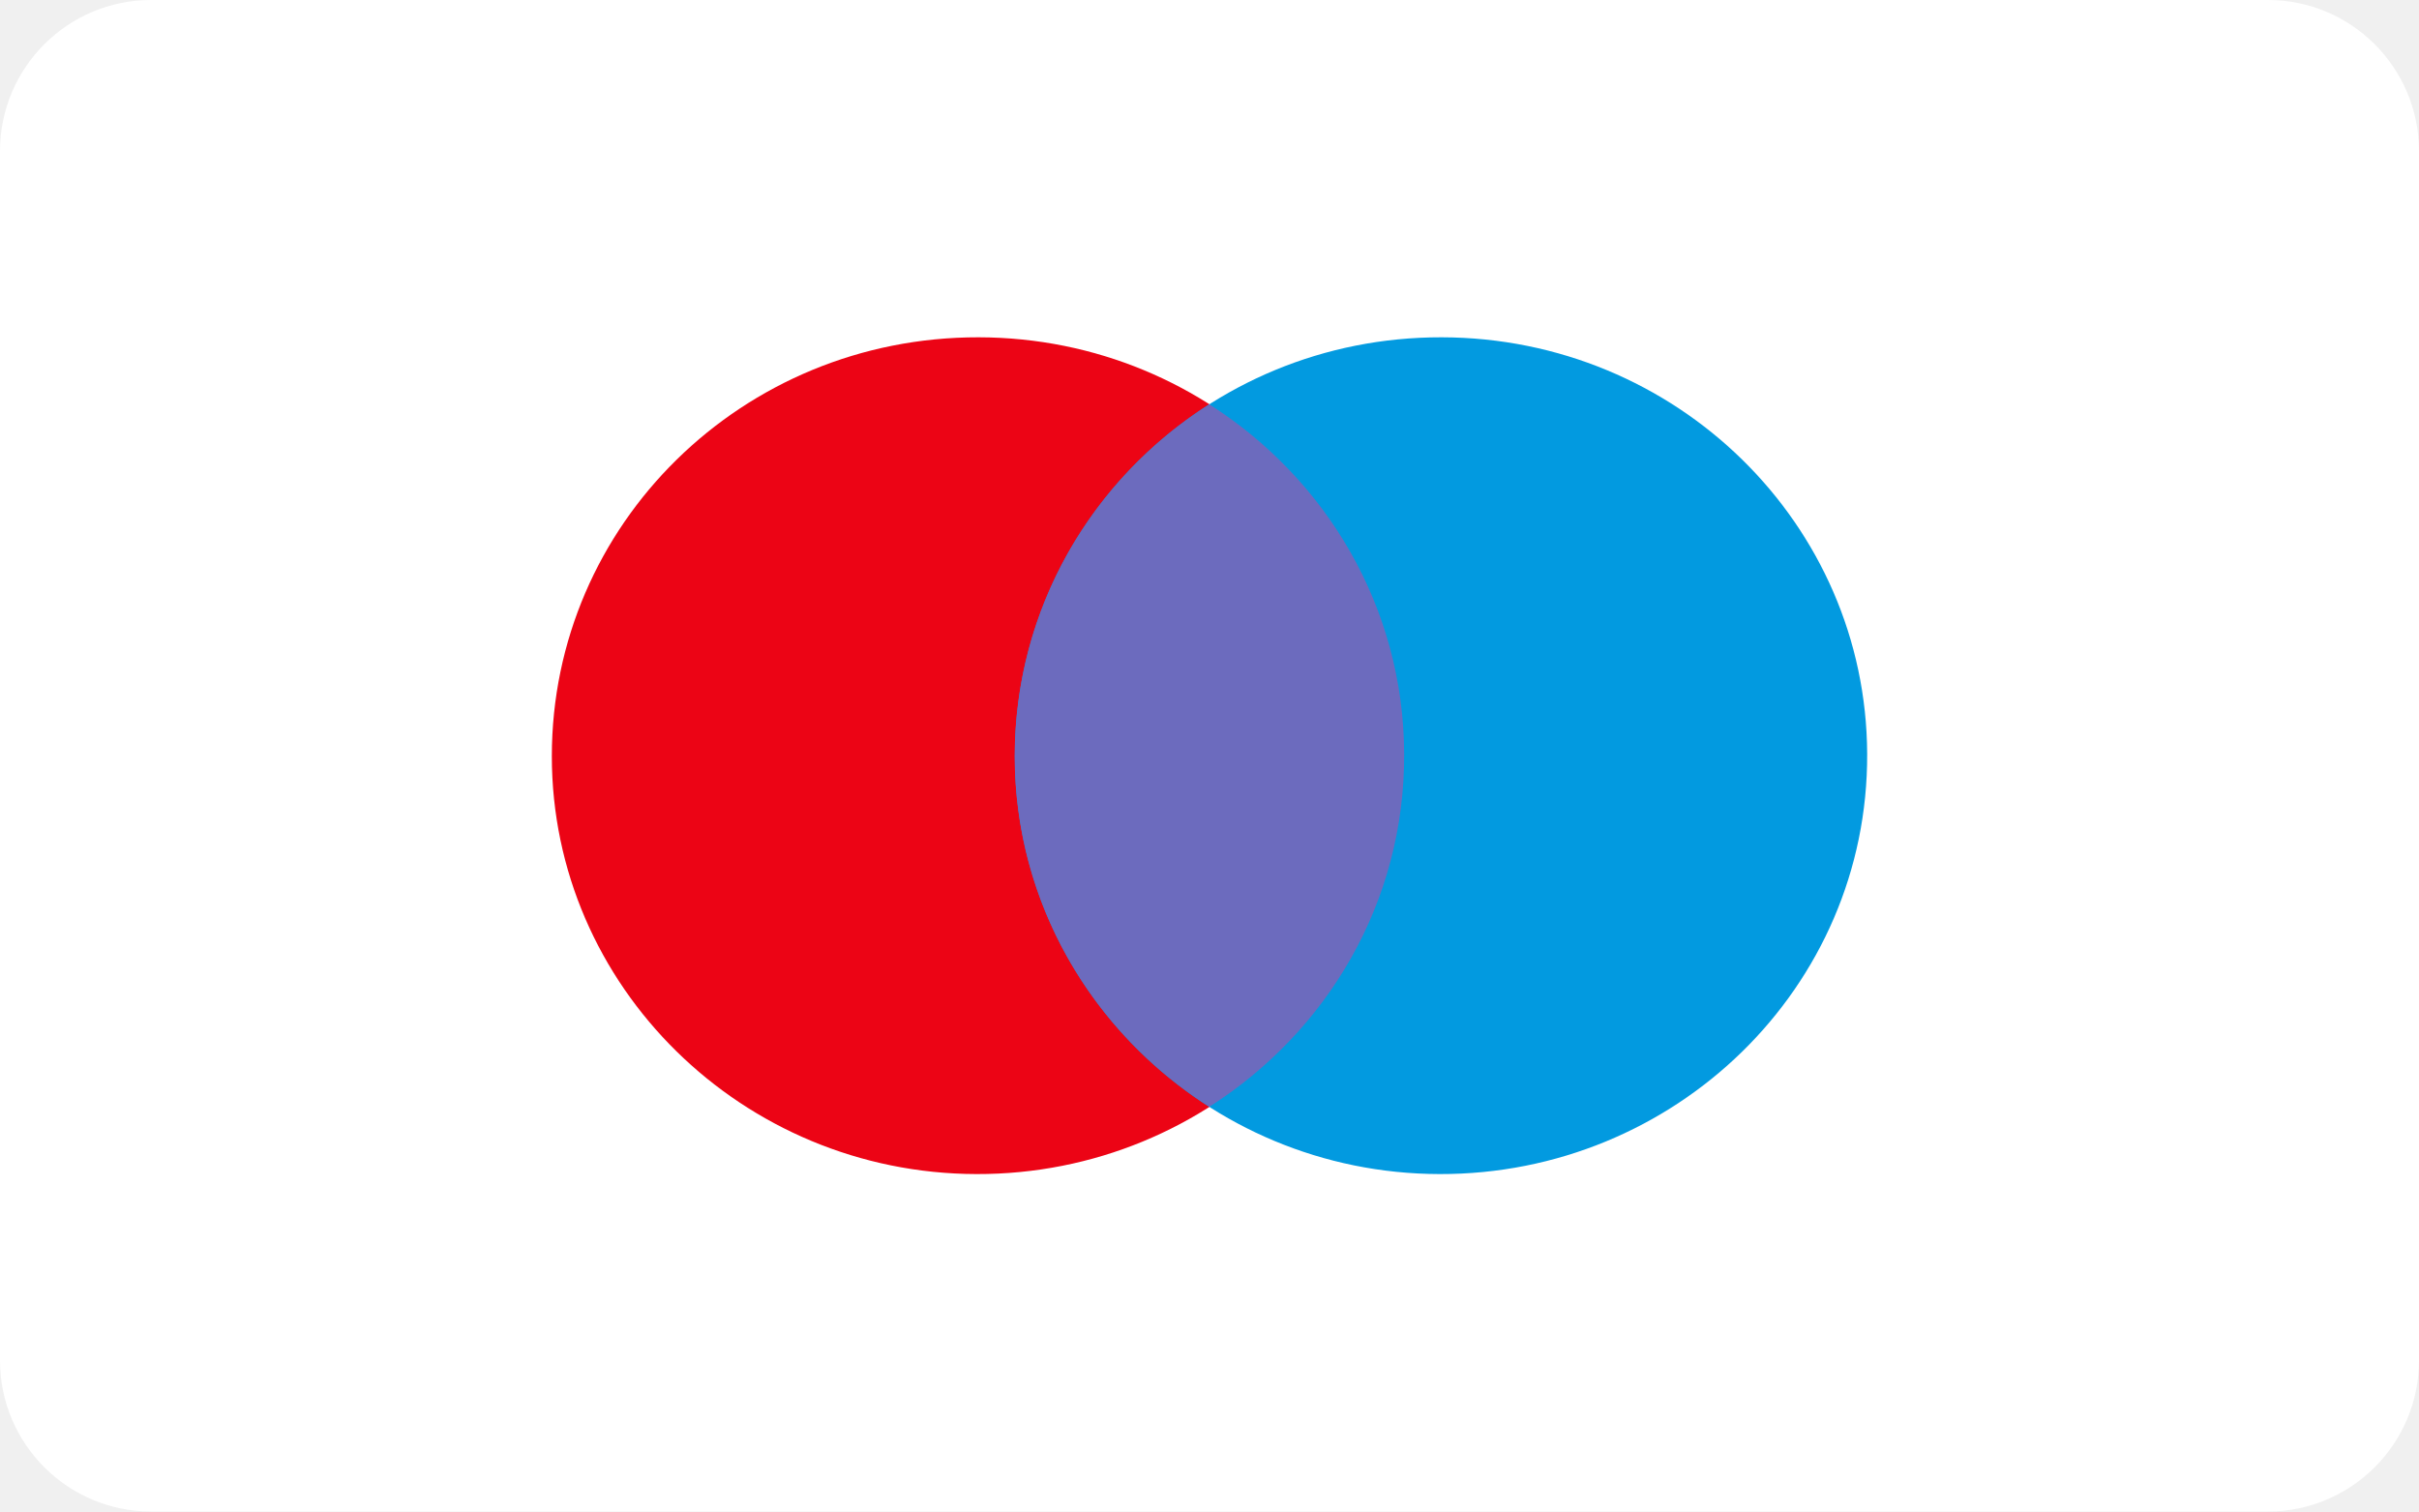
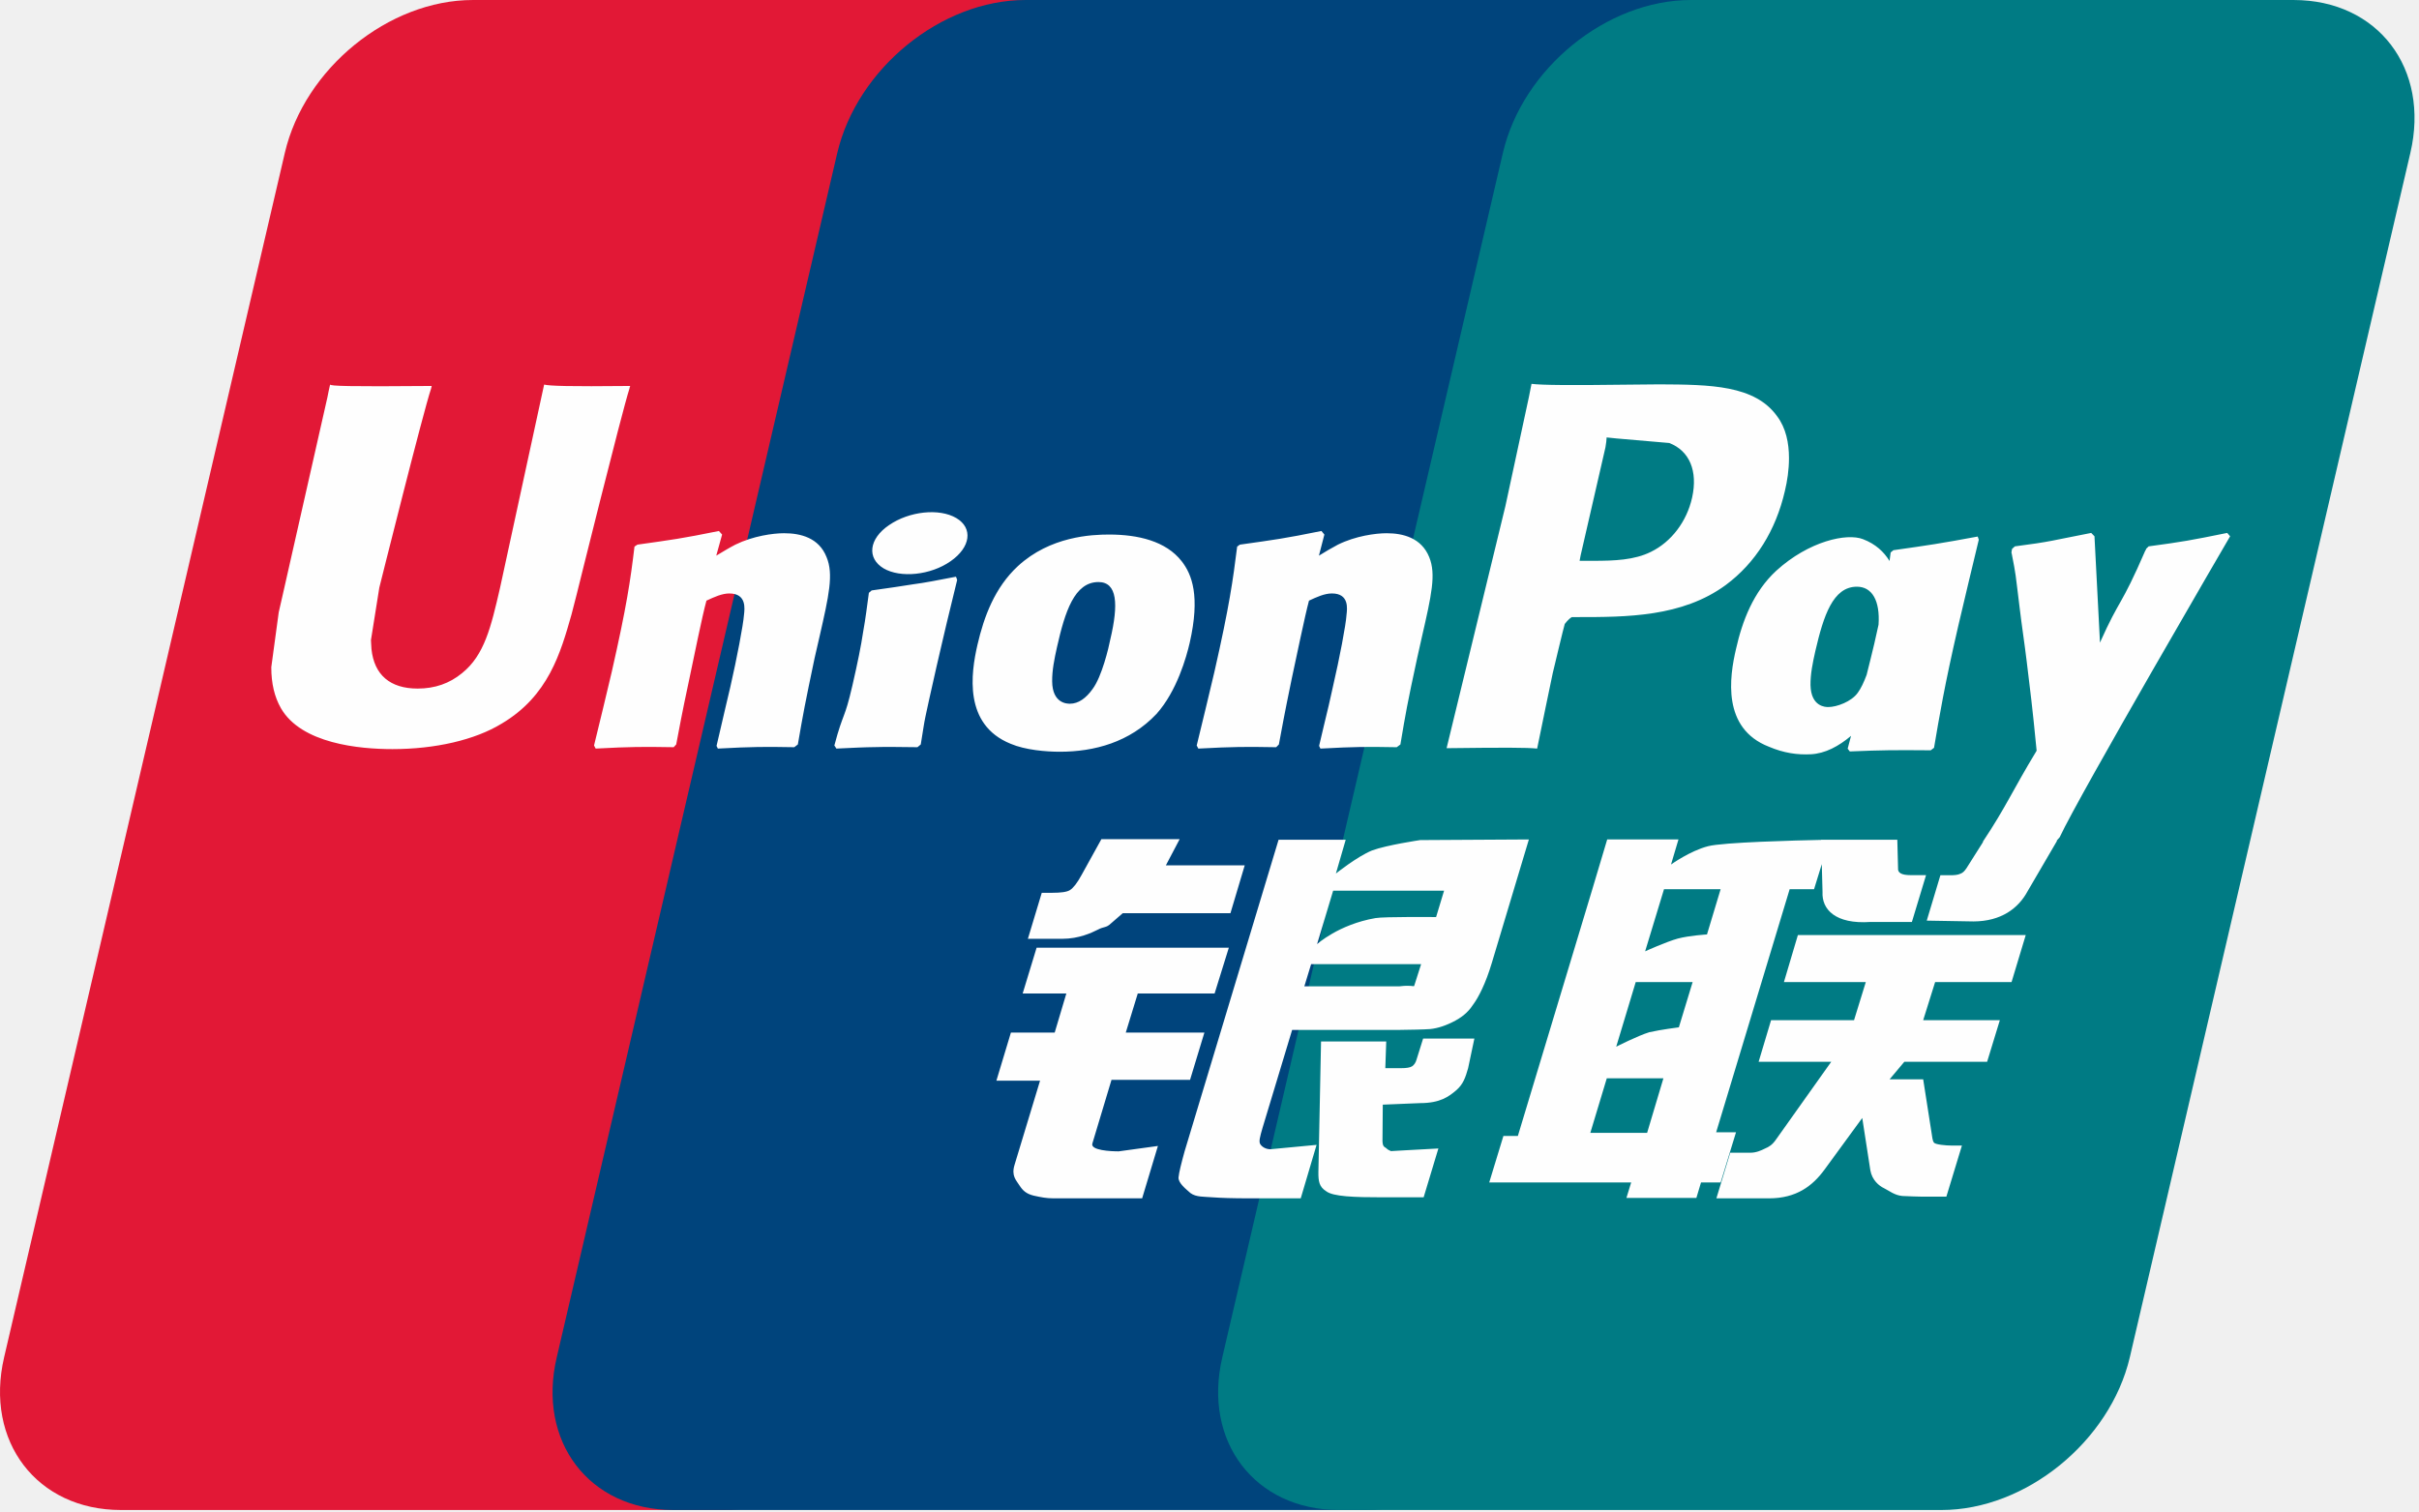
- <svg xmlns="http://www.w3.org/2000/svg" width="32" height="20" fill="none" role="img" aria-label="UnionPay">
-   <g clip-path="url(#unionPay_svg__a)">
-     <rect width="32" height="20" fill="#fff" rx="2" />
-     <path fill="#EC0415" d="M7.3 10.005c0-3.068 2.522-5.547 5.645-5.542 3.107.005 5.617 2.47 5.63 5.51.014 3.099-2.548 5.57-5.658 5.562-3.096-.007-5.618-2.485-5.617-5.53" />
-     <path fill="#029AE0" d="M13.425 10.005c0-3.068 2.522-5.547 5.645-5.542 3.107.005 5.617 2.47 5.63 5.51.014 3.099-2.548 5.57-5.658 5.562-3.096-.007-5.618-2.485-5.617-5.53" />
-     <path fill="#6C6BBE" d="M15.997 5.35c1.546.982 2.57 2.685 2.578 4.623.009 1.97-1.025 3.685-2.578 4.672-1.547-.986-2.574-2.697-2.574-4.64 0-1.954 1.024-3.67 2.574-4.656" />
+ <svg xmlns="http://www.w3.org/2000/svg" width="256px" height="160px" viewBox="0 0 256 160" version="1.1" preserveAspectRatio="xMidYMid">
+   <g>
+     <path d="M50.042,0.001 L113.82,0.001 C122.723,0.001 128.26,7.257 126.184,16.19 L96.49,143.675 C94.395,152.577 85.481,159.84 76.572,159.84 L12.799,159.84 C3.909,159.84 -1.641,152.577 0.436,143.675 L30.142,16.19 C32.219,7.257 41.128,0.001 50.042,0.001" fill="#E21836" />
+     <path d="M108.513,0.001 L181.857,0.001 C190.758,0.001 186.745,7.257 184.651,16.19 L154.962,143.675 C152.879,152.577 153.528,159.84 144.608,159.84 L71.265,159.84 C62.345,159.84 56.824,152.577 58.92,143.675 L88.607,16.19 C90.715,7.257 99.606,0.001 108.513,0.001" fill="#00447C" />
+     <path d="M178.948,0.001 L242.726,0.001 C251.642,0.001 257.179,7.257 255.085,16.19 L225.396,143.675 C223.301,152.577 214.381,159.84 205.467,159.84 L141.718,159.84 C132.798,159.84 127.265,152.577 129.355,143.675 L159.048,16.19 C161.125,7.257 170.028,0.001 178.948,0.001" fill="#007B84" />
+     <path d="M66.698,40.856 C60.14,40.923 58.203,40.856 57.584,40.71 C57.346,41.84 52.92,62.256 52.908,62.273 C51.955,66.404 51.262,69.348 48.906,71.249 C47.57,72.354 46.009,72.888 44.199,72.888 C41.291,72.888 39.596,71.443 39.312,68.704 L39.257,67.764 C39.257,67.764 40.143,62.231 40.143,62.2 C40.143,62.2 44.788,43.595 45.62,41.136 C45.664,40.996 45.676,40.923 45.687,40.856 C36.646,40.935 35.043,40.856 34.933,40.71 C34.872,40.911 34.648,42.064 34.648,42.064 L29.905,63.033 L29.498,64.812 L28.71,70.629 C28.71,72.354 29.049,73.763 29.723,74.954 C31.884,78.73 38.048,79.296 41.535,79.296 C46.027,79.296 50.242,78.341 53.09,76.598 C58.033,73.677 59.327,69.112 60.48,65.054 L61.015,62.973 C61.015,62.973 65.8,43.65 66.613,41.136 C66.644,40.996 66.656,40.923 66.698,40.856 Z M82.979,56.444 C81.825,56.444 79.717,56.724 77.824,57.652 C77.137,58.005 76.487,58.412 75.801,58.818 L76.42,56.584 L76.081,56.208 C72.066,57.021 71.167,57.13 67.458,57.652 L67.147,57.859 C66.717,61.43 66.334,64.114 64.738,71.133 C64.13,73.72 63.499,76.332 62.866,78.912 L63.037,79.24 C66.838,79.04 67.991,79.04 71.295,79.094 L71.562,78.803 C71.982,76.653 72.036,76.15 72.966,71.795 C73.403,69.731 74.314,65.195 74.763,63.58 C75.588,63.197 76.403,62.821 77.18,62.821 C79.032,62.821 78.806,64.436 78.735,65.08 C78.655,66.16 77.981,69.689 77.289,72.719 L76.827,74.674 C76.506,76.119 76.153,77.522 75.831,78.954 L75.971,79.24 C79.717,79.04 80.86,79.04 84.059,79.094 L84.435,78.803 C85.014,75.446 85.183,74.547 86.209,69.658 L86.725,67.412 C87.728,63.015 88.232,60.786 87.473,58.97 C86.671,56.935 84.746,56.444 82.979,56.444 Z M101.166,61.047 C99.174,61.43 97.904,61.684 96.642,61.849 C95.391,62.05 94.17,62.232 92.246,62.499 L92.093,62.637 L91.953,62.748 C91.753,64.181 91.613,65.42 91.347,66.877 C91.122,68.383 90.775,70.095 90.211,72.554 C89.774,74.436 89.549,75.092 89.3,75.755 C89.057,76.417 88.79,77.061 88.299,78.912 L88.414,79.083 L88.51,79.24 C90.309,79.155 91.486,79.094 92.695,79.083 C93.903,79.04 95.154,79.083 97.091,79.094 L97.261,78.956 L97.443,78.803 C97.722,77.134 97.764,76.684 97.935,75.87 C98.105,74.996 98.397,73.787 99.114,70.556 C99.453,69.039 99.83,67.526 100.182,65.978 C100.547,64.436 100.929,62.917 101.293,61.4 L101.239,61.217 L101.166,61.047 Z M101.208,54.841 C99.399,53.773 96.223,54.112 94.085,55.587 C91.954,57.033 91.711,59.085 93.515,60.167 C95.293,61.205 98.481,60.896 100.6,59.408 C102.727,57.931 102.993,55.898 101.208,54.841 Z M112.151,79.575 C115.812,79.575 119.565,78.566 122.39,75.572 C124.563,73.144 125.559,69.531 125.905,68.043 C127.028,63.112 126.153,60.81 125.054,59.408 C123.385,57.27 120.434,56.584 117.373,56.584 C115.533,56.584 111.149,56.766 107.724,59.924 C105.265,62.201 104.128,65.292 103.443,68.254 C102.751,71.273 101.955,76.708 106.953,78.731 C108.495,79.393 110.718,79.575 112.151,79.575 Z M111.865,68.48 C112.709,64.746 113.706,61.612 116.249,61.612 C118.242,61.612 118.387,63.944 117.501,67.69 C117.342,68.522 116.615,71.614 115.63,72.931 C114.943,73.902 114.13,74.491 113.232,74.491 C112.964,74.491 111.374,74.491 111.349,72.13 C111.337,70.964 111.575,69.773 111.865,68.48 Z M135.056,79.095 L135.342,78.804 C135.748,76.654 135.815,76.149 136.713,71.796 C137.163,69.731 138.092,65.195 138.529,63.58 C139.356,63.196 140.157,62.82 140.959,62.82 C142.798,62.82 142.574,64.435 142.501,65.079 C142.434,66.161 141.759,69.688 141.055,72.718 L140.618,74.673 C140.284,76.119 139.92,77.521 139.599,78.955 L139.738,79.241 C143.497,79.04 144.596,79.04 147.814,79.095 L148.203,78.804 C148.767,75.444 148.92,74.546 149.977,69.658 L150.48,67.411 C151.488,63.014 151.998,60.787 151.251,58.971 C150.426,56.936 148.489,56.445 146.746,56.445 C145.591,56.445 143.473,56.723 141.59,57.653 C140.917,58.005 140.242,58.411 139.58,58.819 L140.157,56.585 L139.847,56.207 C135.833,57.021 134.916,57.13 131.212,57.653 L130.927,57.859 C130.478,61.43 130.113,64.113 128.516,71.134 C127.908,73.72 127.277,76.332 126.646,78.913 L126.815,79.241 C130.623,79.04 131.759,79.04 135.056,79.095 Z M162.674,79.24 C162.91,78.086 164.314,71.249 164.326,71.249 C164.326,71.249 165.521,66.233 165.595,66.051 C165.595,66.051 165.971,65.529 166.347,65.322 L166.9,65.322 C172.122,65.322 178.019,65.322 182.64,61.922 C185.785,59.59 187.935,56.147 188.894,51.962 C189.143,50.936 189.326,49.716 189.326,48.496 C189.326,46.893 189.005,45.307 188.075,44.068 C185.718,40.771 181.025,40.71 175.607,40.685 C175.59,40.685 172.937,40.71 172.937,40.71 C166.002,40.796 163.221,40.771 162.078,40.631 C161.982,41.136 161.8,42.035 161.8,42.035 C161.8,42.035 159.316,53.548 159.316,53.566 C159.316,53.566 153.371,78.044 153.091,79.198 C159.146,79.125 161.629,79.125 162.674,79.24 Z M167.277,58.788 C167.277,58.788 169.918,47.299 169.905,47.342 L169.991,46.753 L170.028,46.304 L171.084,46.412 C171.084,46.412 176.531,46.88 176.658,46.893 C178.808,47.724 179.694,49.868 179.076,52.666 C178.511,55.224 176.853,57.374 174.721,58.412 C172.966,59.292 170.816,59.365 168.601,59.365 L167.168,59.365 L167.277,58.788 Z M183.721,68.693 C183.023,71.668 182.221,77.103 187.194,79.04 C188.78,79.714 190.201,79.915 191.645,79.842 C193.17,79.76 194.583,78.995 195.892,77.894 C195.774,78.346 195.656,78.799 195.537,79.253 L195.763,79.543 C199.34,79.393 200.45,79.393 204.325,79.422 L204.677,79.155 C205.242,75.828 205.776,72.598 207.246,66.233 C207.963,63.185 208.678,60.166 209.413,57.13 L209.298,56.796 C205.297,57.537 204.227,57.696 200.378,58.241 L200.086,58.479 C200.047,58.789 200.007,59.086 199.969,59.383 C199.371,58.416 198.503,57.59 197.165,57.076 C195.453,56.402 191.433,57.27 187.978,60.416 C185.549,62.663 184.383,65.741 183.721,68.693 Z M192.125,68.875 C192.982,65.207 193.966,62.105 196.515,62.105 C198.127,62.105 198.976,63.592 198.803,66.129 C198.667,66.762 198.519,67.429 198.343,68.183 C198.088,69.273 197.812,70.353 197.543,71.435 C197.269,72.175 196.95,72.873 196.601,73.338 C195.945,74.267 194.384,74.844 193.485,74.844 C193.23,74.844 191.657,74.844 191.603,72.525 C191.59,71.37 191.828,70.18 192.125,68.875 Z M236.011,56.766 L235.702,56.413 C231.742,57.215 231.025,57.343 227.388,57.834 L227.12,58.101 C227.108,58.145 227.097,58.212 227.078,58.272 L227.066,58.212 C224.358,64.46 224.437,63.112 222.233,68.03 C222.22,67.806 222.22,67.667 222.208,67.429 L221.656,56.766 L221.31,56.413 C217.162,57.215 217.064,57.343 213.234,57.834 L212.935,58.101 C212.893,58.229 212.893,58.369 212.868,58.521 L212.893,58.576 C213.372,61.022 213.257,60.477 213.737,64.338 C213.961,66.233 214.26,68.139 214.483,70.011 C214.861,73.143 215.073,74.685 215.534,79.466 C212.948,83.734 212.335,85.35 209.845,89.096 L209.862,89.133 L208.108,91.907 C207.908,92.199 207.726,92.399 207.471,92.485 C207.191,92.623 206.827,92.648 206.322,92.648 L205.35,92.648 L203.906,97.452 L208.861,97.537 C211.769,97.525 213.597,96.165 214.581,94.336 L217.697,88.998 L217.647,88.998 L217.975,88.622 C220.071,84.111 236.011,56.766 236.011,56.766 Z M183.721,119.854 L181.619,119.854 L189.398,94.124 L191.979,94.124 L192.798,91.474 L192.877,94.421 C192.781,96.243 194.214,97.858 197.979,97.591 L202.334,97.591 L203.832,92.637 L202.194,92.637 C201.252,92.637 200.815,92.399 200.869,91.889 L200.79,88.89 L192.727,88.89 L192.727,88.906 C190.12,88.96 182.334,89.156 180.758,89.576 C178.851,90.067 176.841,91.513 176.841,91.513 L177.63,88.859 L170.088,88.859 L168.516,94.124 L160.633,120.247 L159.103,120.247 L157.603,125.166 L172.626,125.166 L172.123,126.806 L179.525,126.806 L180.017,125.166 L182.093,125.166 L183.721,119.854 Z M177.557,99.352 C176.349,99.686 174.102,100.7 174.102,100.7 L176.101,94.124 L182.093,94.124 L180.648,98.915 C180.648,98.915 178.796,99.024 177.557,99.352 Z M177.672,108.746 C177.672,108.746 175.79,108.983 174.551,109.262 C173.33,109.632 171.042,110.798 171.042,110.798 L173.107,103.955 L179.13,103.955 L177.672,108.746 Z M174.314,119.914 L168.303,119.914 L170.046,114.139 L176.038,114.139 L174.314,119.914 Z M188.791,103.955 L197.456,103.955 L196.211,107.988 L187.431,107.988 L186.113,112.396 L193.796,112.396 L187.978,120.587 C187.571,121.189 187.206,121.402 186.8,121.571 C186.393,121.778 185.858,122.021 185.239,122.021 L183.108,122.021 L181.644,126.849 L187.218,126.849 C190.116,126.849 191.827,125.531 193.091,123.801 L197.08,118.341 L197.937,123.885 C198.119,124.923 198.865,125.531 199.37,125.767 C199.928,126.047 200.505,126.527 201.32,126.599 C202.193,126.636 202.824,126.666 203.244,126.666 L205.983,126.666 L207.628,121.262 L206.547,121.262 C205.927,121.262 204.859,121.158 204.677,120.964 C204.495,120.727 204.495,120.364 204.398,119.81 L203.529,114.254 L199.97,114.254 L201.531,112.396 L210.294,112.396 L211.642,107.988 L203.529,107.988 L204.792,103.955 L212.881,103.955 L214.381,98.982 L190.267,98.982 L188.791,103.955 Z M115.606,121.037 L117.628,114.309 L125.941,114.309 L127.459,109.305 L119.139,109.305 L120.409,105.164 L128.54,105.164 L130.046,100.318 L109.703,100.318 L108.228,105.164 L112.85,105.164 L111.617,109.305 L106.983,109.305 L105.447,114.395 L110.067,114.395 L107.371,123.296 C107.008,124.474 107.542,124.923 107.881,125.471 C108.228,126.004 108.579,126.357 109.369,126.557 C110.184,126.739 110.742,126.848 111.5,126.848 L120.871,126.848 L122.541,121.304 L118.387,121.875 C117.585,121.875 115.363,121.779 115.606,121.037 Z M116.559,88.829 L114.453,92.636 C114.002,93.467 113.596,93.984 113.231,94.221 C112.909,94.422 112.272,94.506 111.348,94.506 L110.249,94.506 L108.78,99.376 L112.43,99.376 C114.186,99.376 115.533,98.733 116.177,98.411 C116.869,98.041 117.051,98.252 117.585,97.736 L118.818,96.668 L130.216,96.668 L131.729,91.597 L123.385,91.597 L124.842,88.829 L116.559,88.829 Z M133.386,121.135 C133.192,120.855 133.332,120.362 133.629,119.336 L136.744,109.025 L147.827,109.025 C149.442,109.002 150.608,108.983 151.366,108.929 C152.181,108.843 153.067,108.552 154.032,108.03 C155.029,107.483 155.539,106.906 155.969,106.244 C156.45,105.583 157.221,104.137 157.883,101.908 L161.799,88.859 L150.298,88.926 C150.298,88.926 146.757,89.448 145.198,90.025 C143.625,90.669 141.377,92.466 141.377,92.466 L142.415,88.889 L135.311,88.889 L125.365,121.875 C125.012,123.156 124.776,124.085 124.721,124.644 C124.703,125.245 125.48,125.841 125.984,126.29 C126.579,126.739 127.459,126.666 128.303,126.739 C129.191,126.806 130.453,126.848 132.196,126.848 L137.655,126.848 L139.331,121.189 L134.444,121.651 C133.921,121.651 133.543,121.371 133.386,121.135 Z M138.754,102.061 L150.395,102.061 L149.655,104.38 C149.551,104.434 149.302,104.265 148.117,104.405 L138.038,104.405 L138.754,102.061 Z M141.086,94.282 L152.825,94.282 L151.98,97.075 C151.98,97.075 146.448,97.021 145.562,97.184 C141.663,97.859 139.385,99.942 139.385,99.942 L141.086,94.282 Z M149.915,112.147 C149.819,112.494 149.667,112.705 149.454,112.864 C149.217,113.016 148.835,113.07 148.264,113.07 L146.606,113.07 L146.704,110.246 L139.805,110.246 L139.525,124.055 C139.514,125.051 139.61,125.628 140.339,126.09 C141.068,126.666 143.315,126.74 146.338,126.74 L150.662,126.74 L152.222,121.571 L148.459,121.777 L147.207,121.85 C147.036,121.777 146.873,121.711 146.691,121.529 C146.533,121.372 146.265,121.468 146.309,120.472 L146.338,116.932 L150.285,116.769 C152.417,116.769 153.328,116.075 154.105,115.415 C154.846,114.782 155.089,114.054 155.369,113.07 L156.031,109.936 L150.607,109.936 L149.915,112.147 Z" fill="#FEFEFE" />
  </g>
-   <defs>
-     <clipPath id="unionPay_svg__a">
-       <path fill="#fff" d="M0 0h32v20H0z" />
-     </clipPath>
-   </defs>
</svg>
